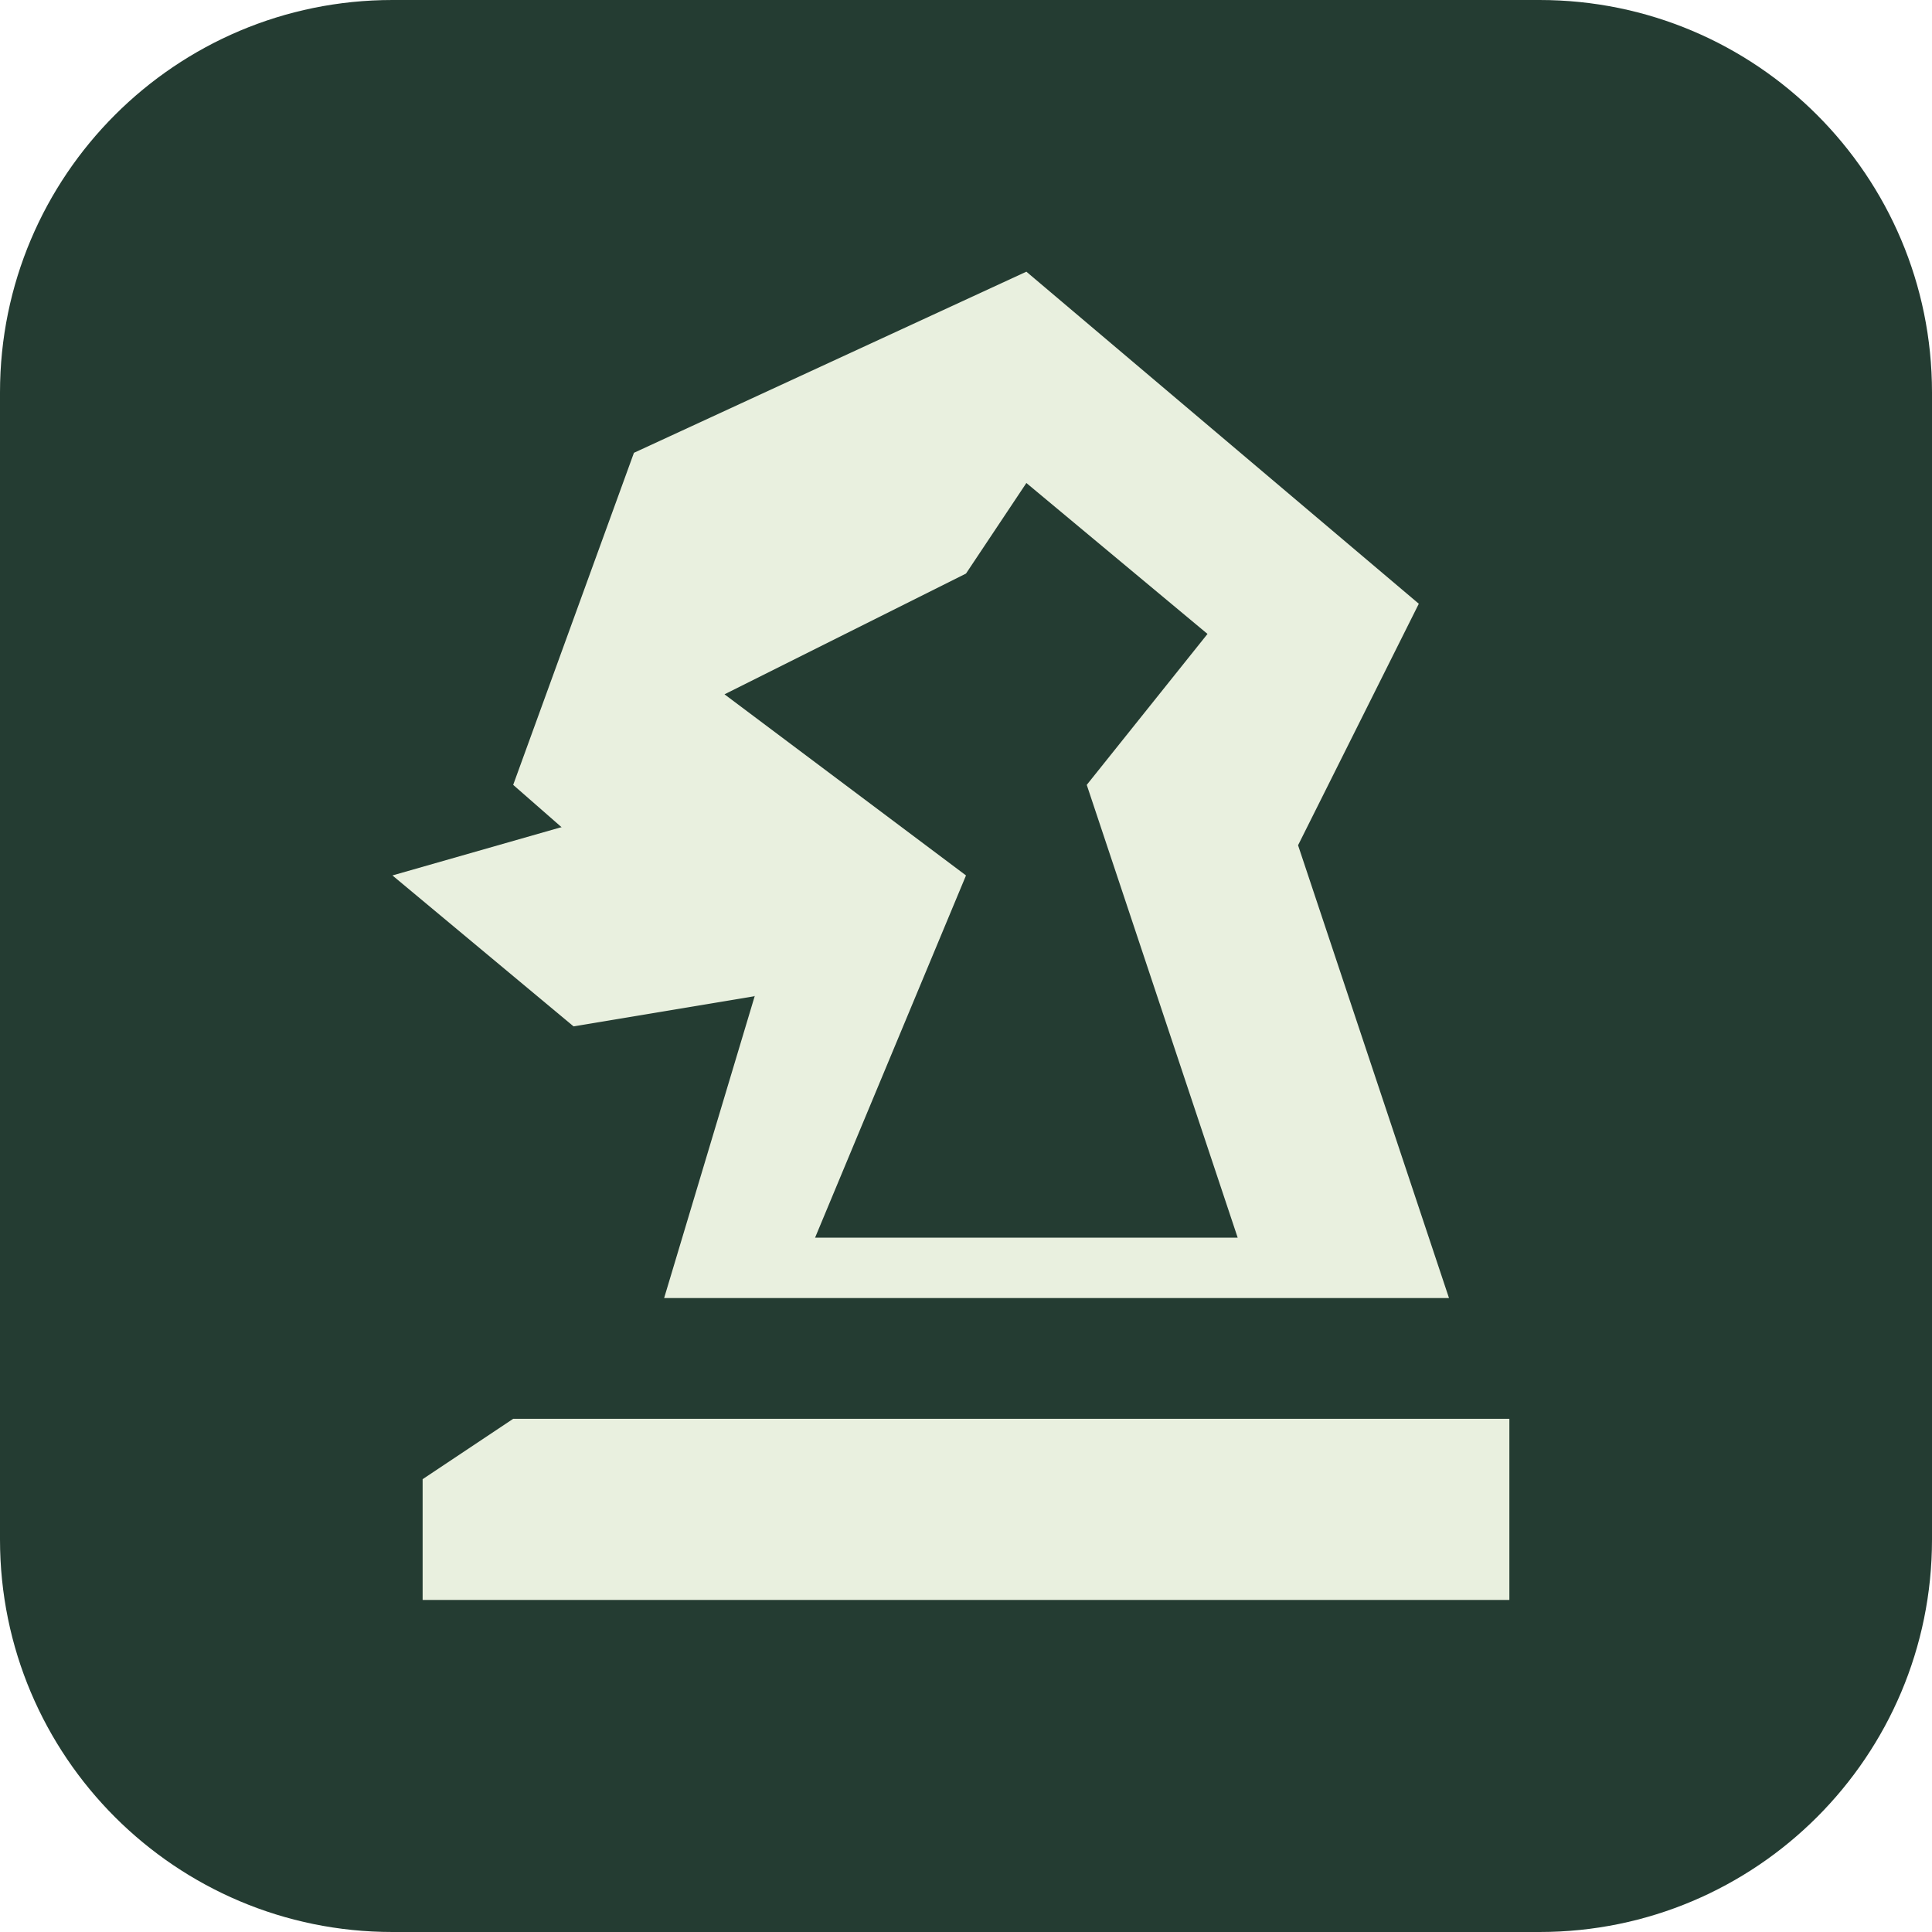
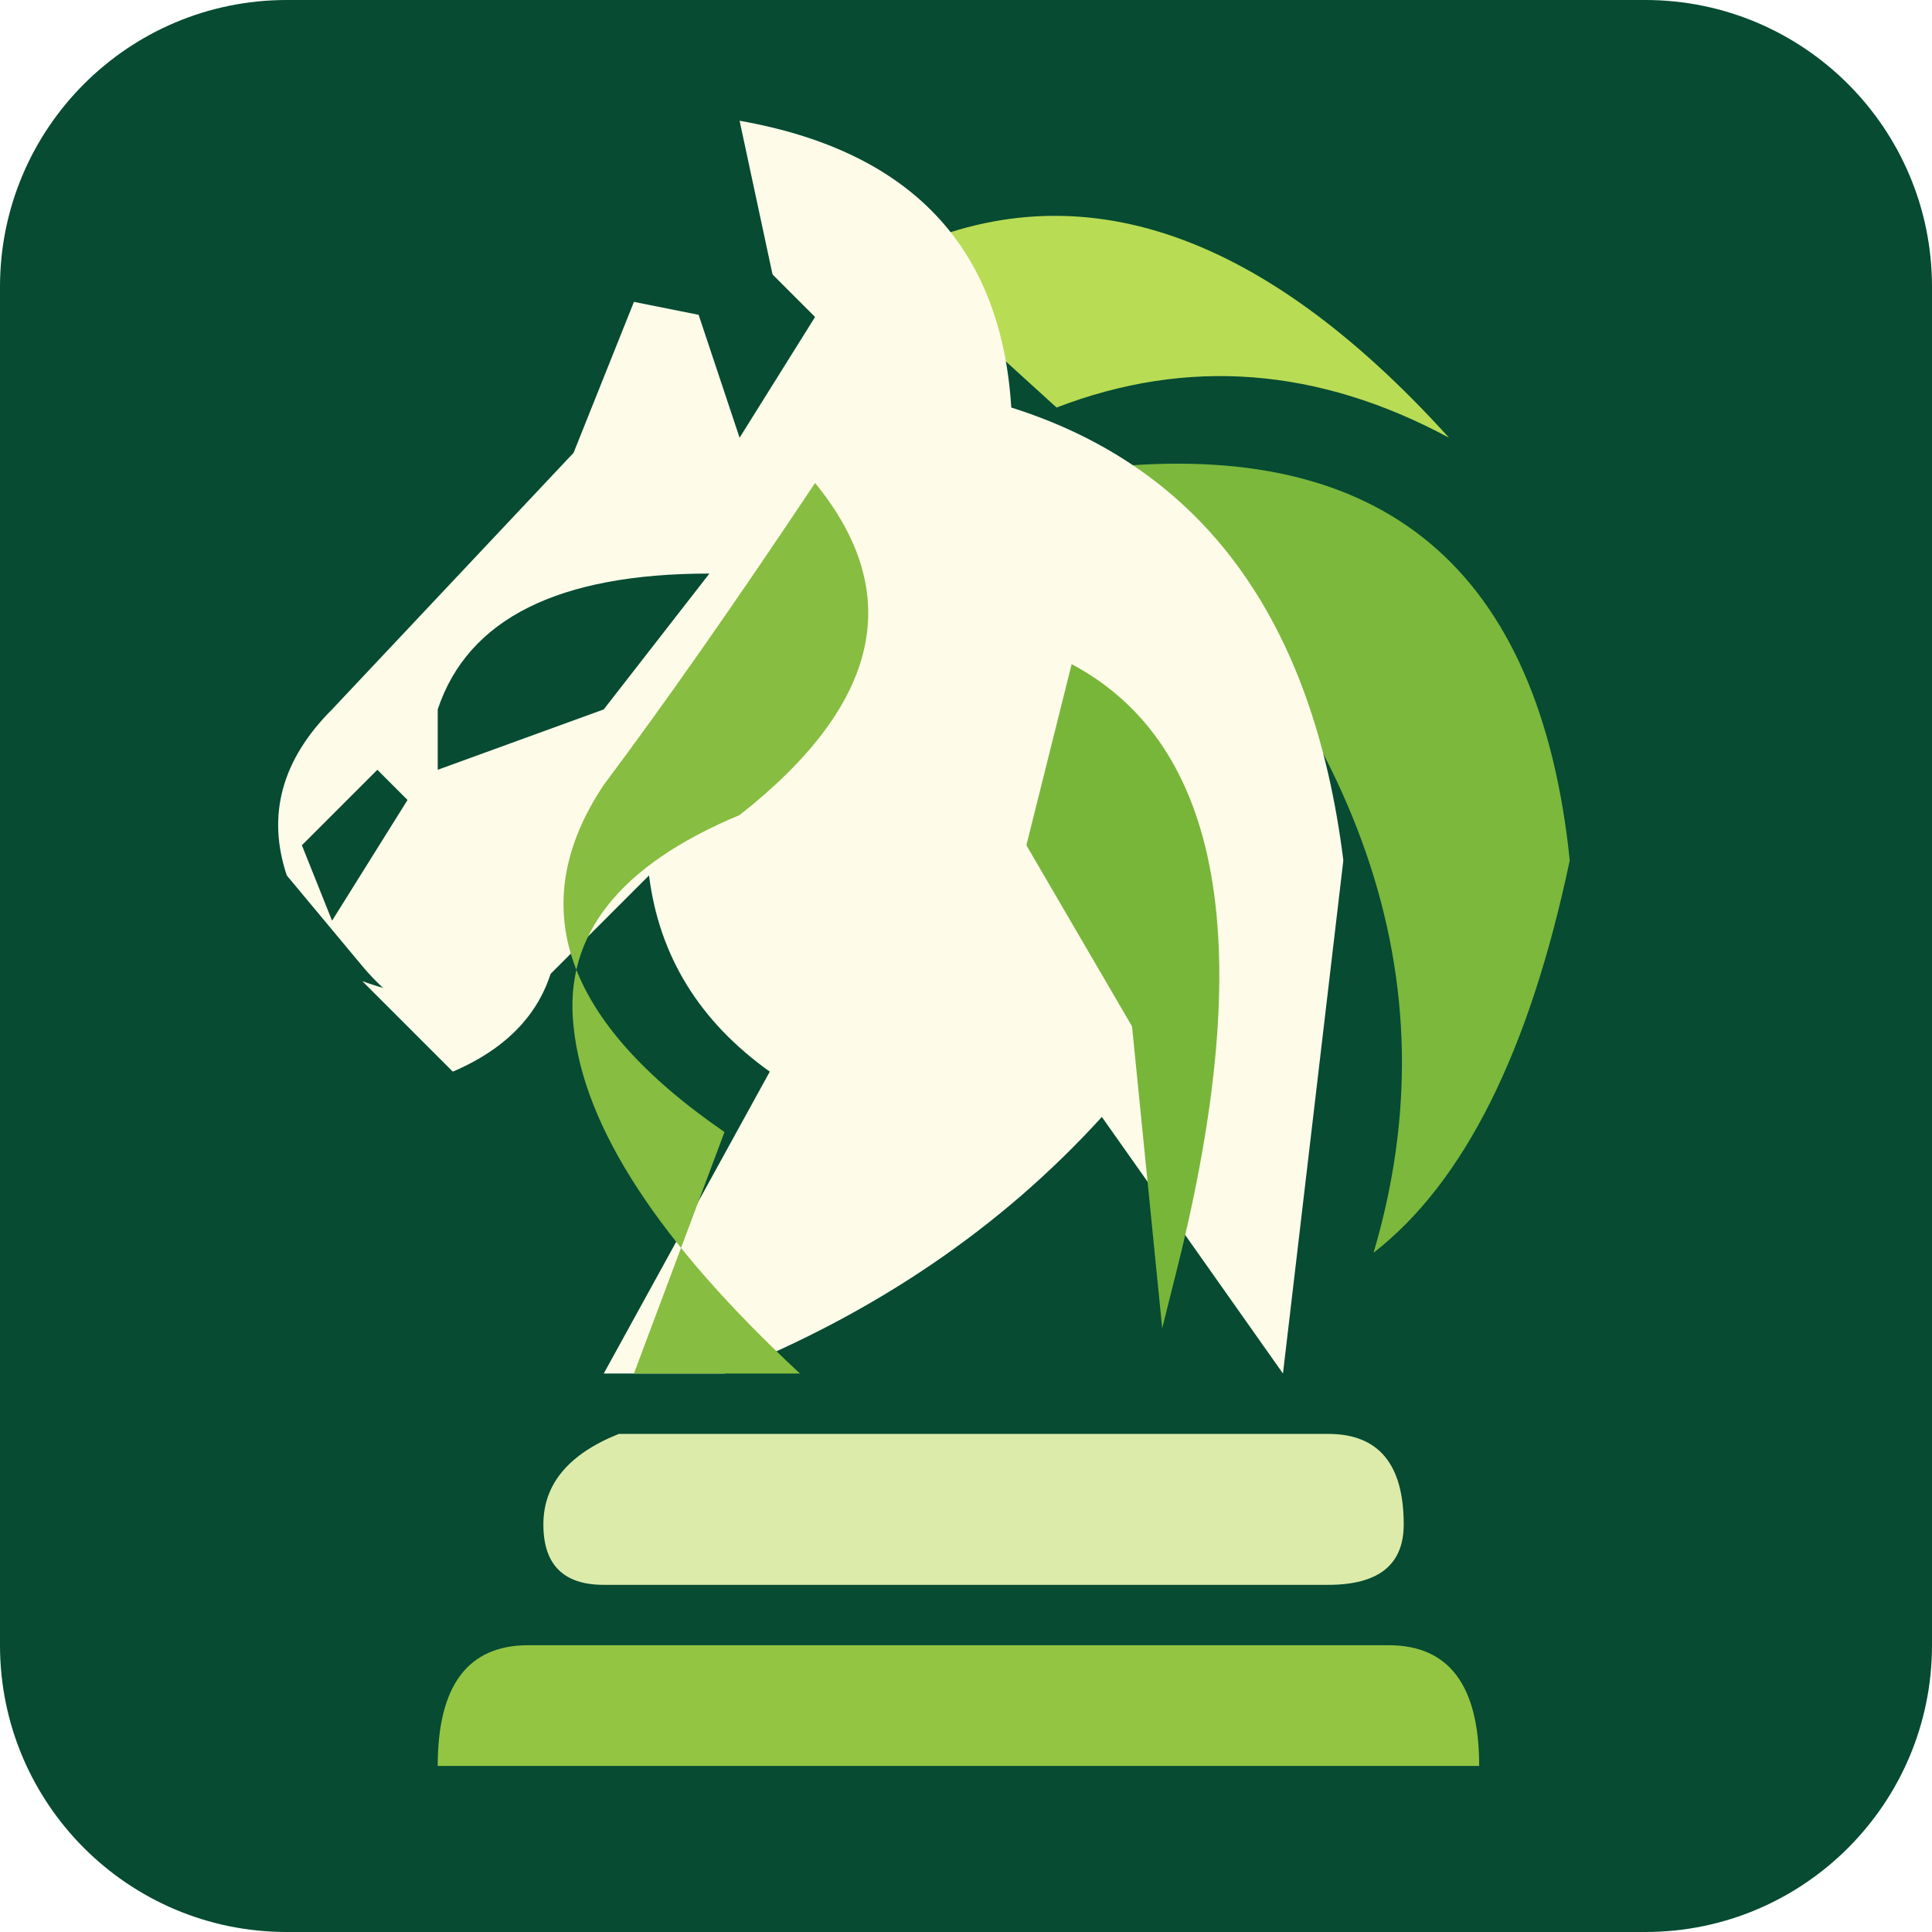
- <svg xmlns="http://www.w3.org/2000/svg" viewBox="0 0 64 64" role="img" aria-label="Caballo de Ajedrez PRO">
-   <rect width="64" height="64" rx="13" fill="#243c32" />
-   <path d="M17 47h33v6H14v-4l3-2Zm5-4 3-10-8-7 4-11 13-6 13 11-4 8 5 15H22Zm10-24-8 4 8 6-5 12h14l-5-15 4-5-6-5-2 3Z" fill="#e9f0df" fill-rule="evenodd" />
-   <circle cx="33" cy="21" r="2" fill="#243c32" />
-   <path d="M20 27 13 29l6 5 6-1" fill="#e9f0df" />
+ <svg xmlns="http://www.w3.org/2000/svg" viewBox="0 0 128 128" role="img" aria-label="Caballo de Ajedrez PRO mirando a la izquierda">
+   <rect width="128" height="128" rx="19" fill="#064B32" />
+   <path d="M59 17 Q77 8 96 29 Q83 22 70 27 Z" fill="#B9DC55" />
+   <path d="M73 31 Q101 28 104 57 Q100 76 91 83 Q99 56 73 31" fill="#7BB83C" />
+   <path d="M52 22 49 8 Q66 11 67 27 Q86 33 89 57 L85 91 73 74 Q63 85 48 91 L40 91 51 71 Q44 66 43 58 L35 66 Q29 70 24 64 L19 58 Q17 52 22 47 L38 30 42 20Z" fill="#FFFBE9" />
+   <path d="M54 32 Q63 43 49 54 Q37 59 38 68 Q39 78 53 91 L42 91 48 75 Q32 64 40 52 Q46 44 54 32" fill="#87BD40" />
+   <path d="M71 44 Q86 52 78 84 L77 88 75 68 68 56 Z" fill="#78B63A" />
+   <path d="M29 47 Q32 38 47 38 L40 47 29 51Z" fill="#064B32" />
+   <path d="M20 56 25 51 27 53 22 61Z" fill="#064B32" />
+   <path d="M24 65 Q32 68 37 61 Q37 68 30 71Z" fill="#FFFBE9" />
+   <path d="M46 20 45 12 54 21 49 29Z" fill="#064B32" />
+   <path d="M41 95 H88 Q93 95 93 101 Q93 105 88 105 H40 Q36 105 36 101 Q36 97 41 95Z" fill="#DDEBAA" />
+   <path d="M35 109 H92 Q98 109 98 117 H29 Q29 109 35 109Z" fill="#94C542" />
</svg>
